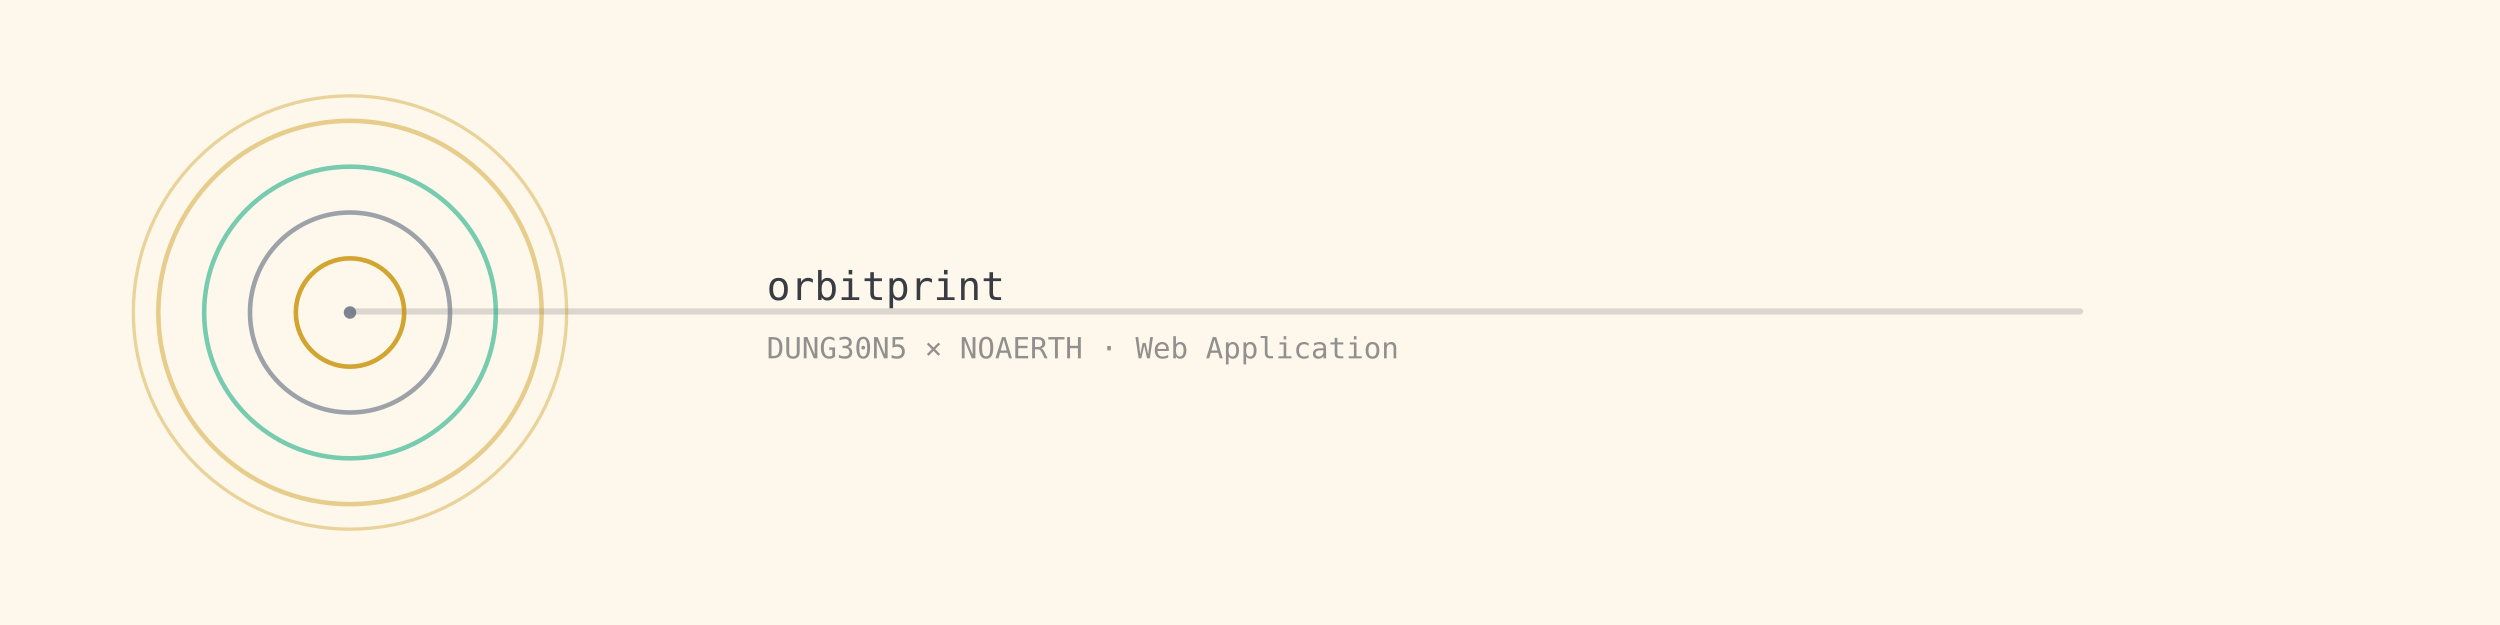
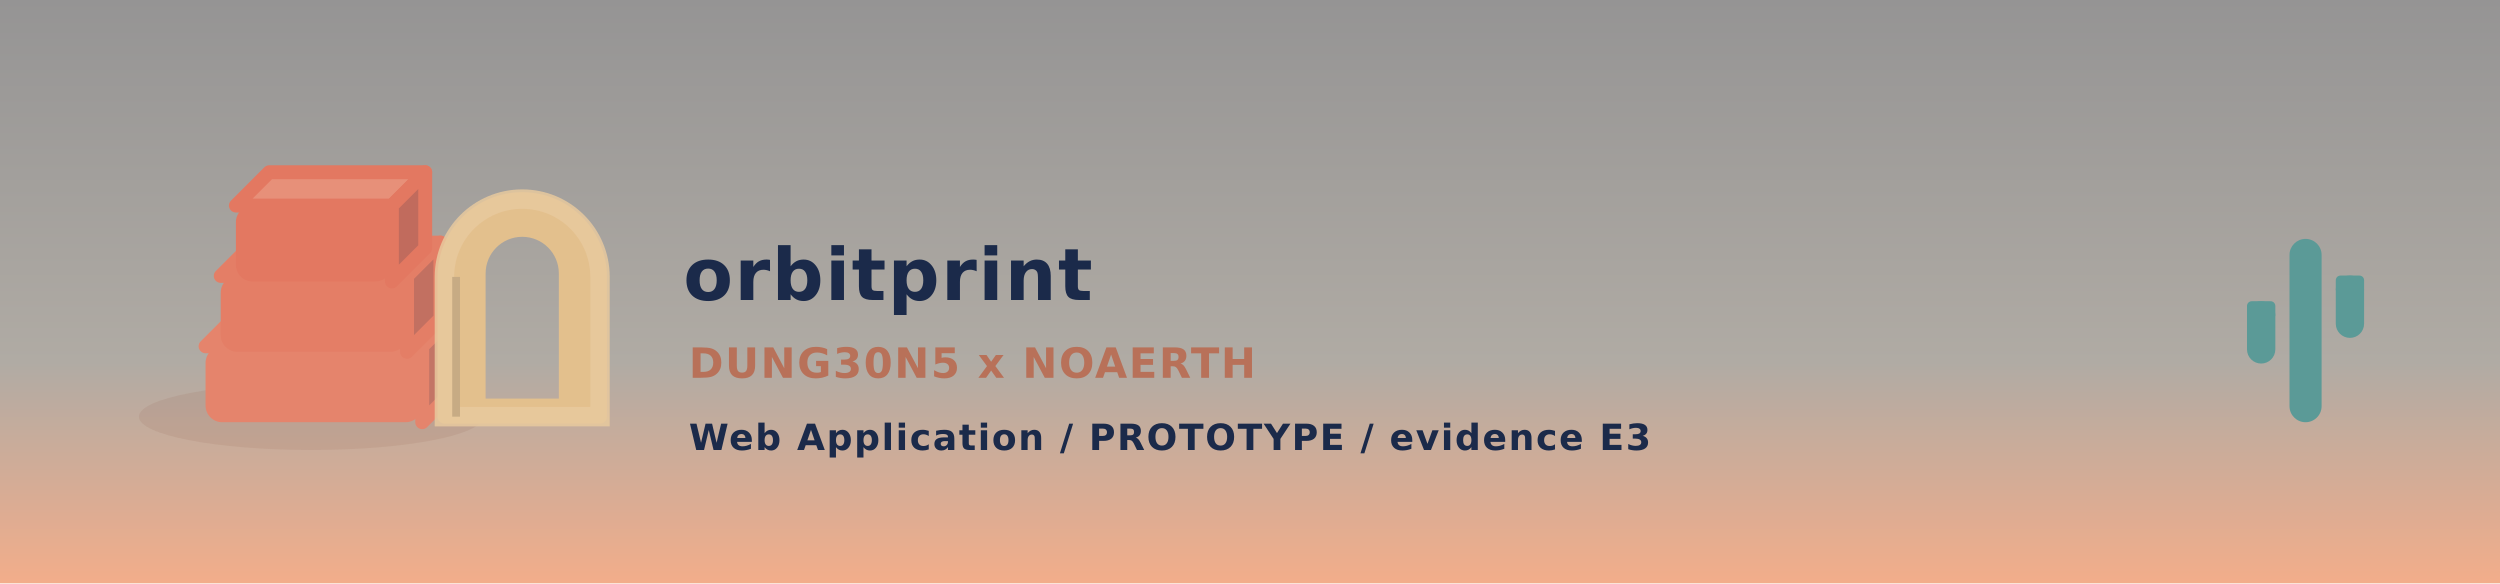
- <svg xmlns="http://www.w3.org/2000/svg" viewBox="0 0 1200 300" width="1200" height="300" role="img" aria-label="orbitprint identity object">
-   <rect width="1200" height="300" fill="#fef8ec" />
-   <defs>
-     <linearGradient id="gft" x1="0" y1="0" x2="1" y2="1">
-       <stop offset="0%" stop-color="#c78f02" />
-       <stop offset="100%" stop-color="#6e7788" />
-     </linearGradient>
-   </defs>
-   <rect x="168.00" y="148.00" width="832.00" height="3.00" rx="2.00" fill="rgba(37,40,49,0.160)" opacity="1.00" />
-   <circle cx="168.00" cy="150.00" r="26.00" fill="none" stroke="rgba(199,143,2,0.800)" stroke-width="2.20" opacity="1.00" />
-   <circle cx="168.00" cy="150.00" r="48.00" fill="none" stroke="rgba(110,119,136,0.670)" stroke-width="2.20" opacity="1.00" />
-   <circle cx="168.00" cy="150.00" r="70.00" fill="none" stroke="rgba(5,167,125,0.540)" stroke-width="2.20" opacity="1.00" />
-   <circle cx="168.00" cy="150.00" r="92.00" fill="none" stroke="rgba(199,143,2,0.410)" stroke-width="2.20" opacity="1.00" />
+ <svg xmlns="http://www.w3.org/2000/svg" width="900" height="210" viewBox="0 0 900 210" role="img" aria-label="orbitprint - identity object">
+   <linearGradient id="skyf" x1="0" y1="0" x2="0" y2="1">
+     <stop offset="0" stop-color="#959494" />
+     <stop offset="0.62" stop-color="#b0aba4" />
+     <stop offset="1" stop-color="#f3ad8a" />
+   </linearGradient>
+   <rect width="900" height="210" fill="url(#skyf)" />
+   <rect x="0" y="352" width="900" height="-142" fill="#e9cda3" />
+   <rect x="0" y="352" width="900" height="3" fill="#ebd1a9" />
+   <ellipse cx="112" cy="150" rx="62" ry="12" fill="rgba(138,90,68,0.11)" />
  <g>
-     <circle cx="168.00" cy="150.00" r="104.00" fill="none" stroke="rgba(199,143,2,0.350)" stroke-width="1.60" opacity="1.00" />
-     <animate attributeName="opacity" values="0.25;1.0;0.25" dur="14.7s" begin="0s" repeatCount="indefinite" />
+     <path d="M74,124.67 L152,124.67 L164,112.67 L86,112.67 Z" fill="#e99a82" stroke="#e5846c" stroke-width="5" stroke-linejoin="round" />
+     <path d="M152,124.67 L164,112.67 L164,140 L152,152 Z" fill="#c37566" stroke="#e5846c" stroke-width="5" stroke-linejoin="round" />
+     <rect x="74" y="124.67" width="78" height="27.33" rx="6" fill="#e5846c" />
+     <path d="M79.46,99.33 L146.54,99.33 L158.54,87.33 L91.46,87.33 Z" fill="#e8957d" stroke="#e47e66" stroke-width="5" stroke-linejoin="round" />
+     <path d="M146.54,99.33 L158.54,87.33 L158.54,114.67 L146.54,126.67 Z" fill="#c27061" stroke="#e47e66" stroke-width="5" stroke-linejoin="round" />
+     <rect x="79.46" y="99.33" width="67.08" height="27.33" rx="6" fill="#e47e66" />
+     <path d="M84.92,74 L141.08,74 L153.08,62 L96.92,62 Z" fill="#e79079" stroke="#e37861" stroke-width="5" stroke-linejoin="round" />
+     <path d="M141.08,74 L153.08,62 L153.08,89.33 L141.08,101.33 Z" fill="#c16b5d" stroke="#e37861" stroke-width="5" stroke-linejoin="round" />
+     <rect x="84.92" y="74" width="56.16" height="27.33" rx="6" fill="#e37861" />
+     <animate attributeName="opacity" values="0.72;1;0.72" dur="6s" begin="0s" repeatCount="indefinite" />
  </g>
-   <circle cx="168" cy="150" r="3" fill="rgba(110,119,136,0.900)">
-     <animate attributeName="opacity" values="0.35;0.95;0.35" dur="14.7s" begin="0s" repeatCount="indefinite" />
-   </circle>
-   <text x="368" y="144" font-family="ui-monospace,Menlo,monospace" font-size="19" fill="rgba(37,40,49,0.900)">orbitprint</text>
-   <text x="368" y="172" font-family="ui-monospace,Menlo,monospace" font-size="14" fill="rgba(37,40,49,0.500)">DUNG30N5 × NOAERTH · Web Application</text>
+   <path d="M160,150 L160,99.68 A28,28 0 0 1 216,99.68 L216,150 Z M172.32,146 L172.32,98.43 A15.68,15.68 0 0 1 203.68,98.43 L203.68,146 Z" fill="#e3c08d" fill-rule="evenodd" stroke="#e3c08d" stroke-width="5" stroke-linejoin="round" />
+   <path d="M160,150 L160,99.68 A28,28 0 0 1 216,99.68 L216,150 Z" fill="none" stroke="#e8c99d" stroke-width="7" stroke-linecap="round" opacity="0.85" />
+   <rect x="162.8" y="99.68" width="2.8" height="50.32" fill="#c7ab84" />
+   <text x="246" y="108" font-family="Verdana,DejaVu Sans,sans-serif" font-size="26" font-weight="700" letter-spacing="0.6" fill="#1b2a4a" text-anchor="start">orbitprint</text>
+   <text x="248" y="136" font-family="Verdana,DejaVu Sans,sans-serif" font-size="15" font-weight="700" letter-spacing="0.6" fill="#b87159" text-anchor="start">DUNG30N5 x NOAERTH</text>
+   <text x="248" y="162" font-family="Verdana,DejaVu Sans,sans-serif" font-size="13" font-weight="700" letter-spacing="0.6" fill="#1b2a4a" text-anchor="start">Web Application  /  PROTOTYPE  /  evidence E3</text>
+   <rect x="824.22" y="86" width="11.56" height="66" rx="5.78" fill="#5b9a97" />
+   <rect x="808.92" y="108.44" width="10.2" height="22.44" rx="5.1" fill="#5b9a97" />
+   <rect x="808.92" y="108.44" width="10.2" height="6.6" rx="1.7" fill="#5b9a97" />
+   <rect x="840.88" y="99.2" width="10.2" height="22.44" rx="5.1" fill="#5b9a97" />
+   <rect x="840.88" y="99.2" width="10.2" height="6.6" rx="1.7" fill="#5b9a97" />
</svg>
